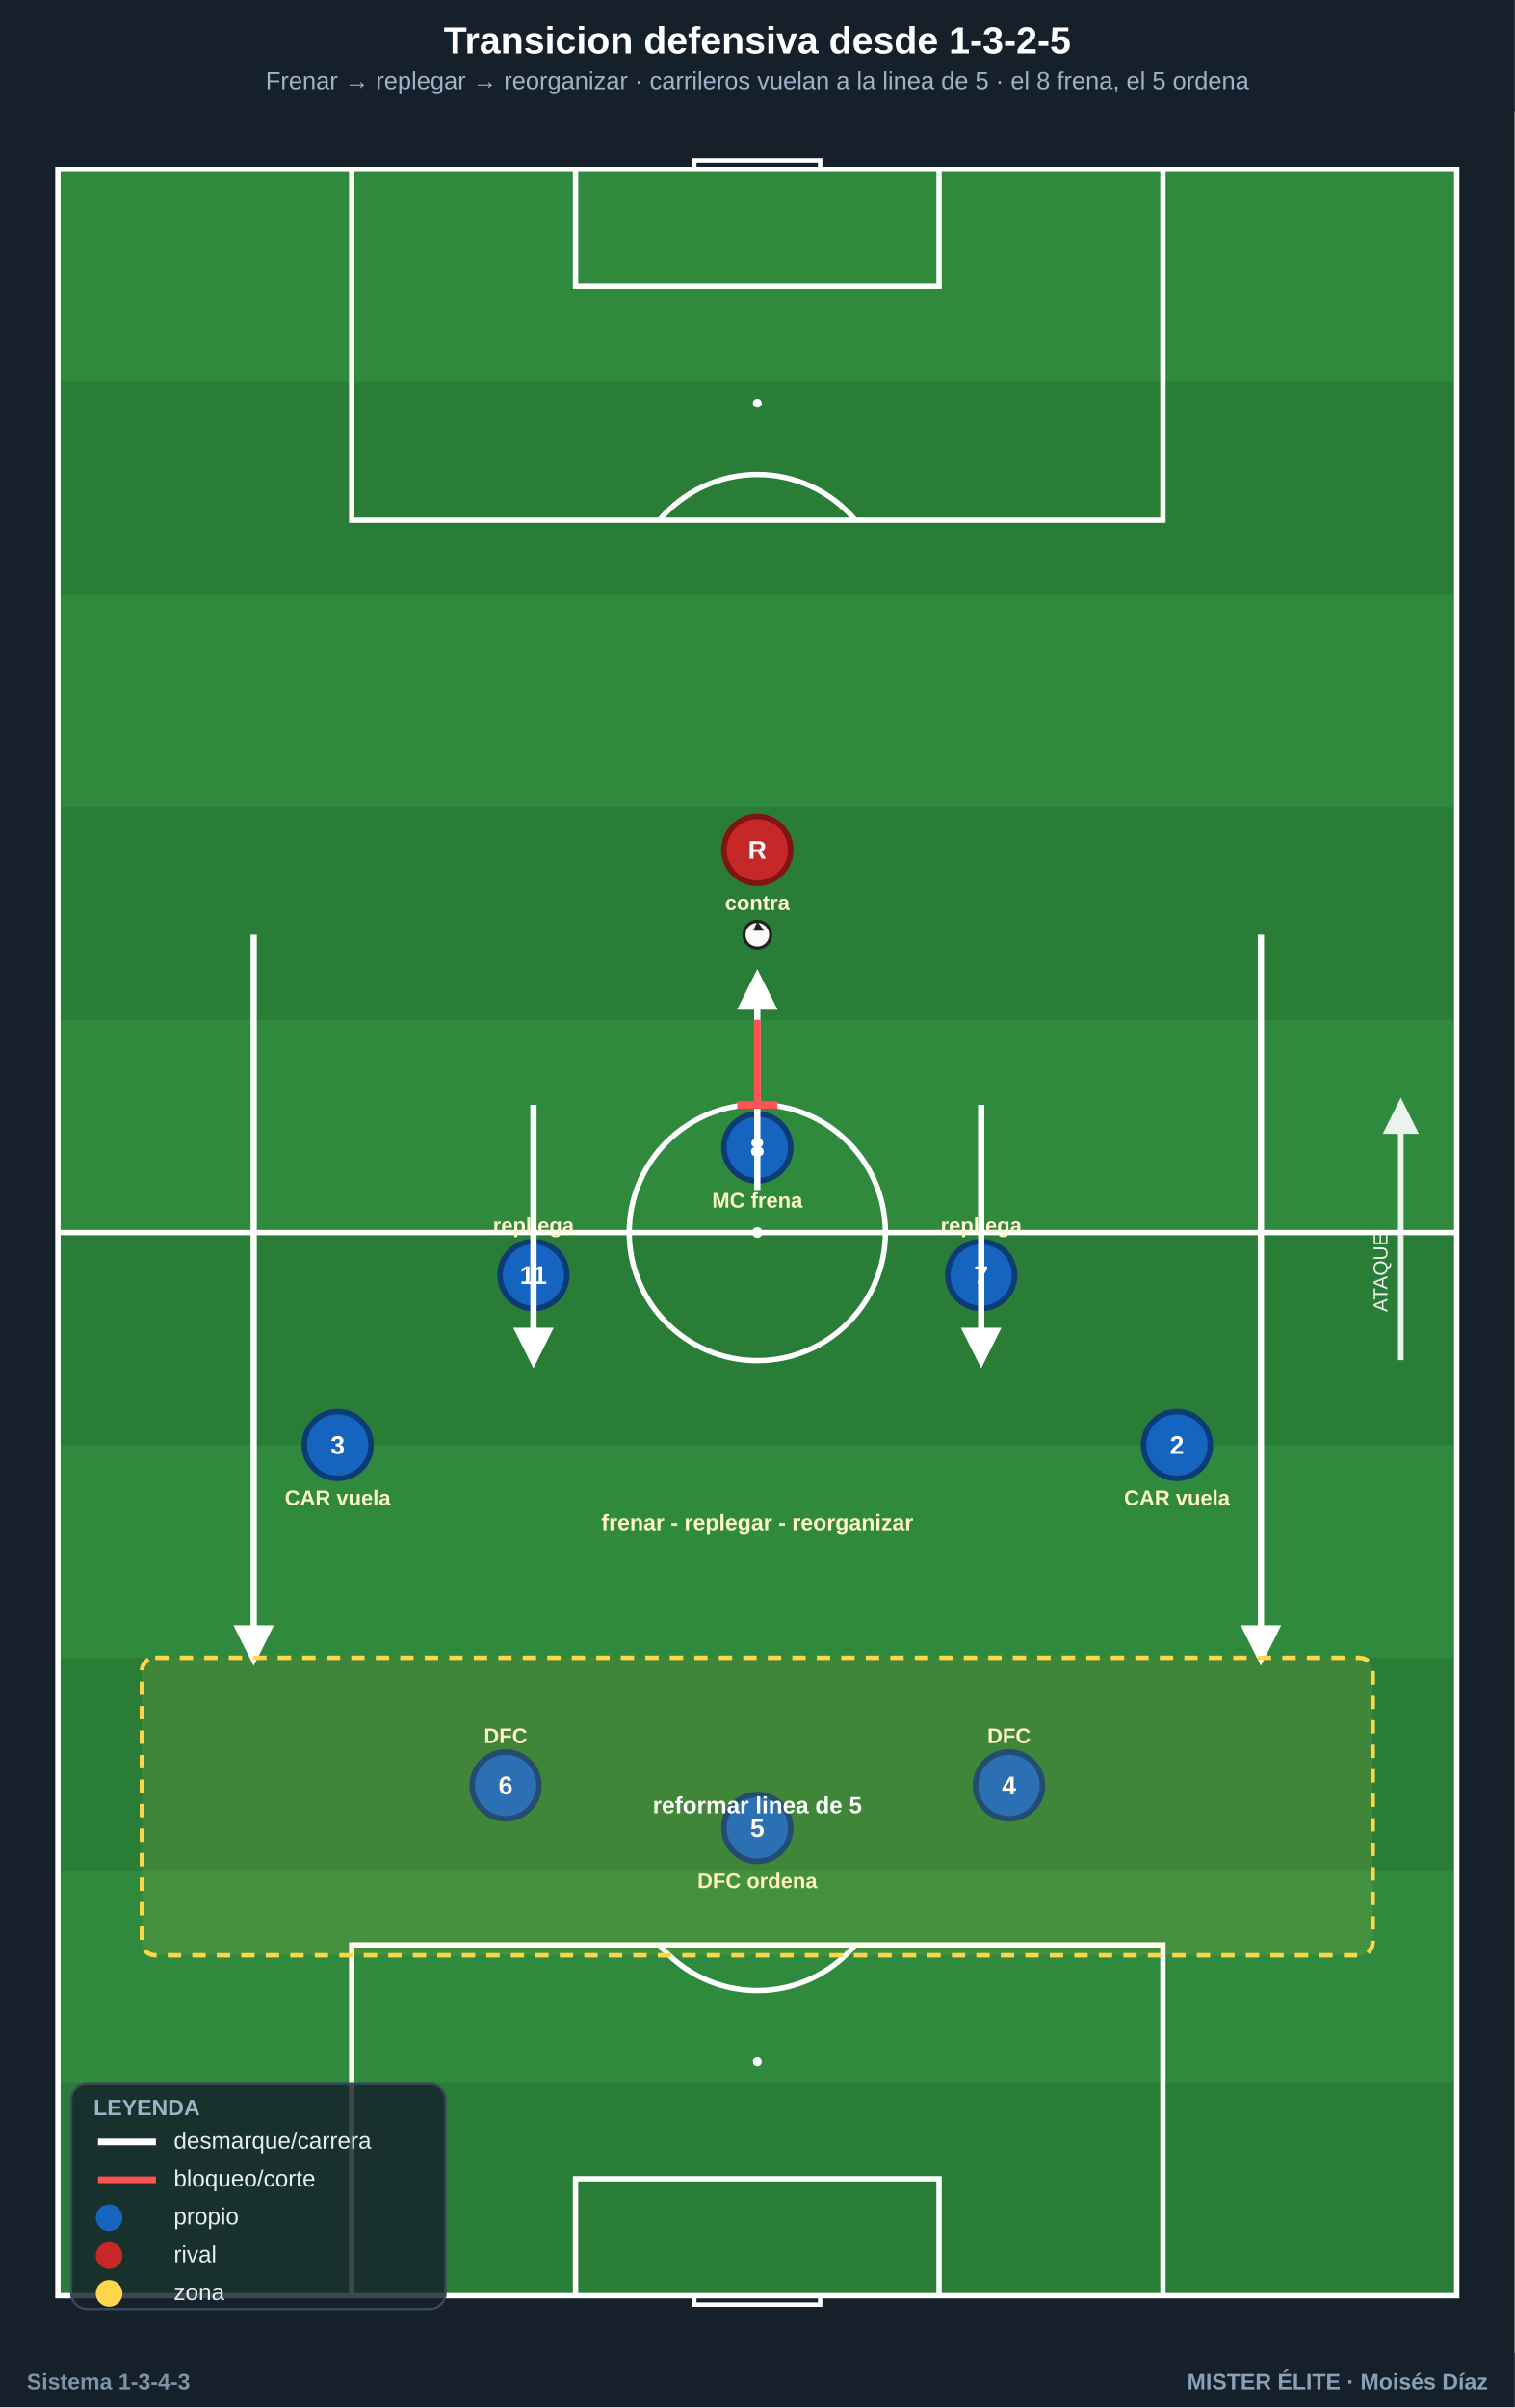
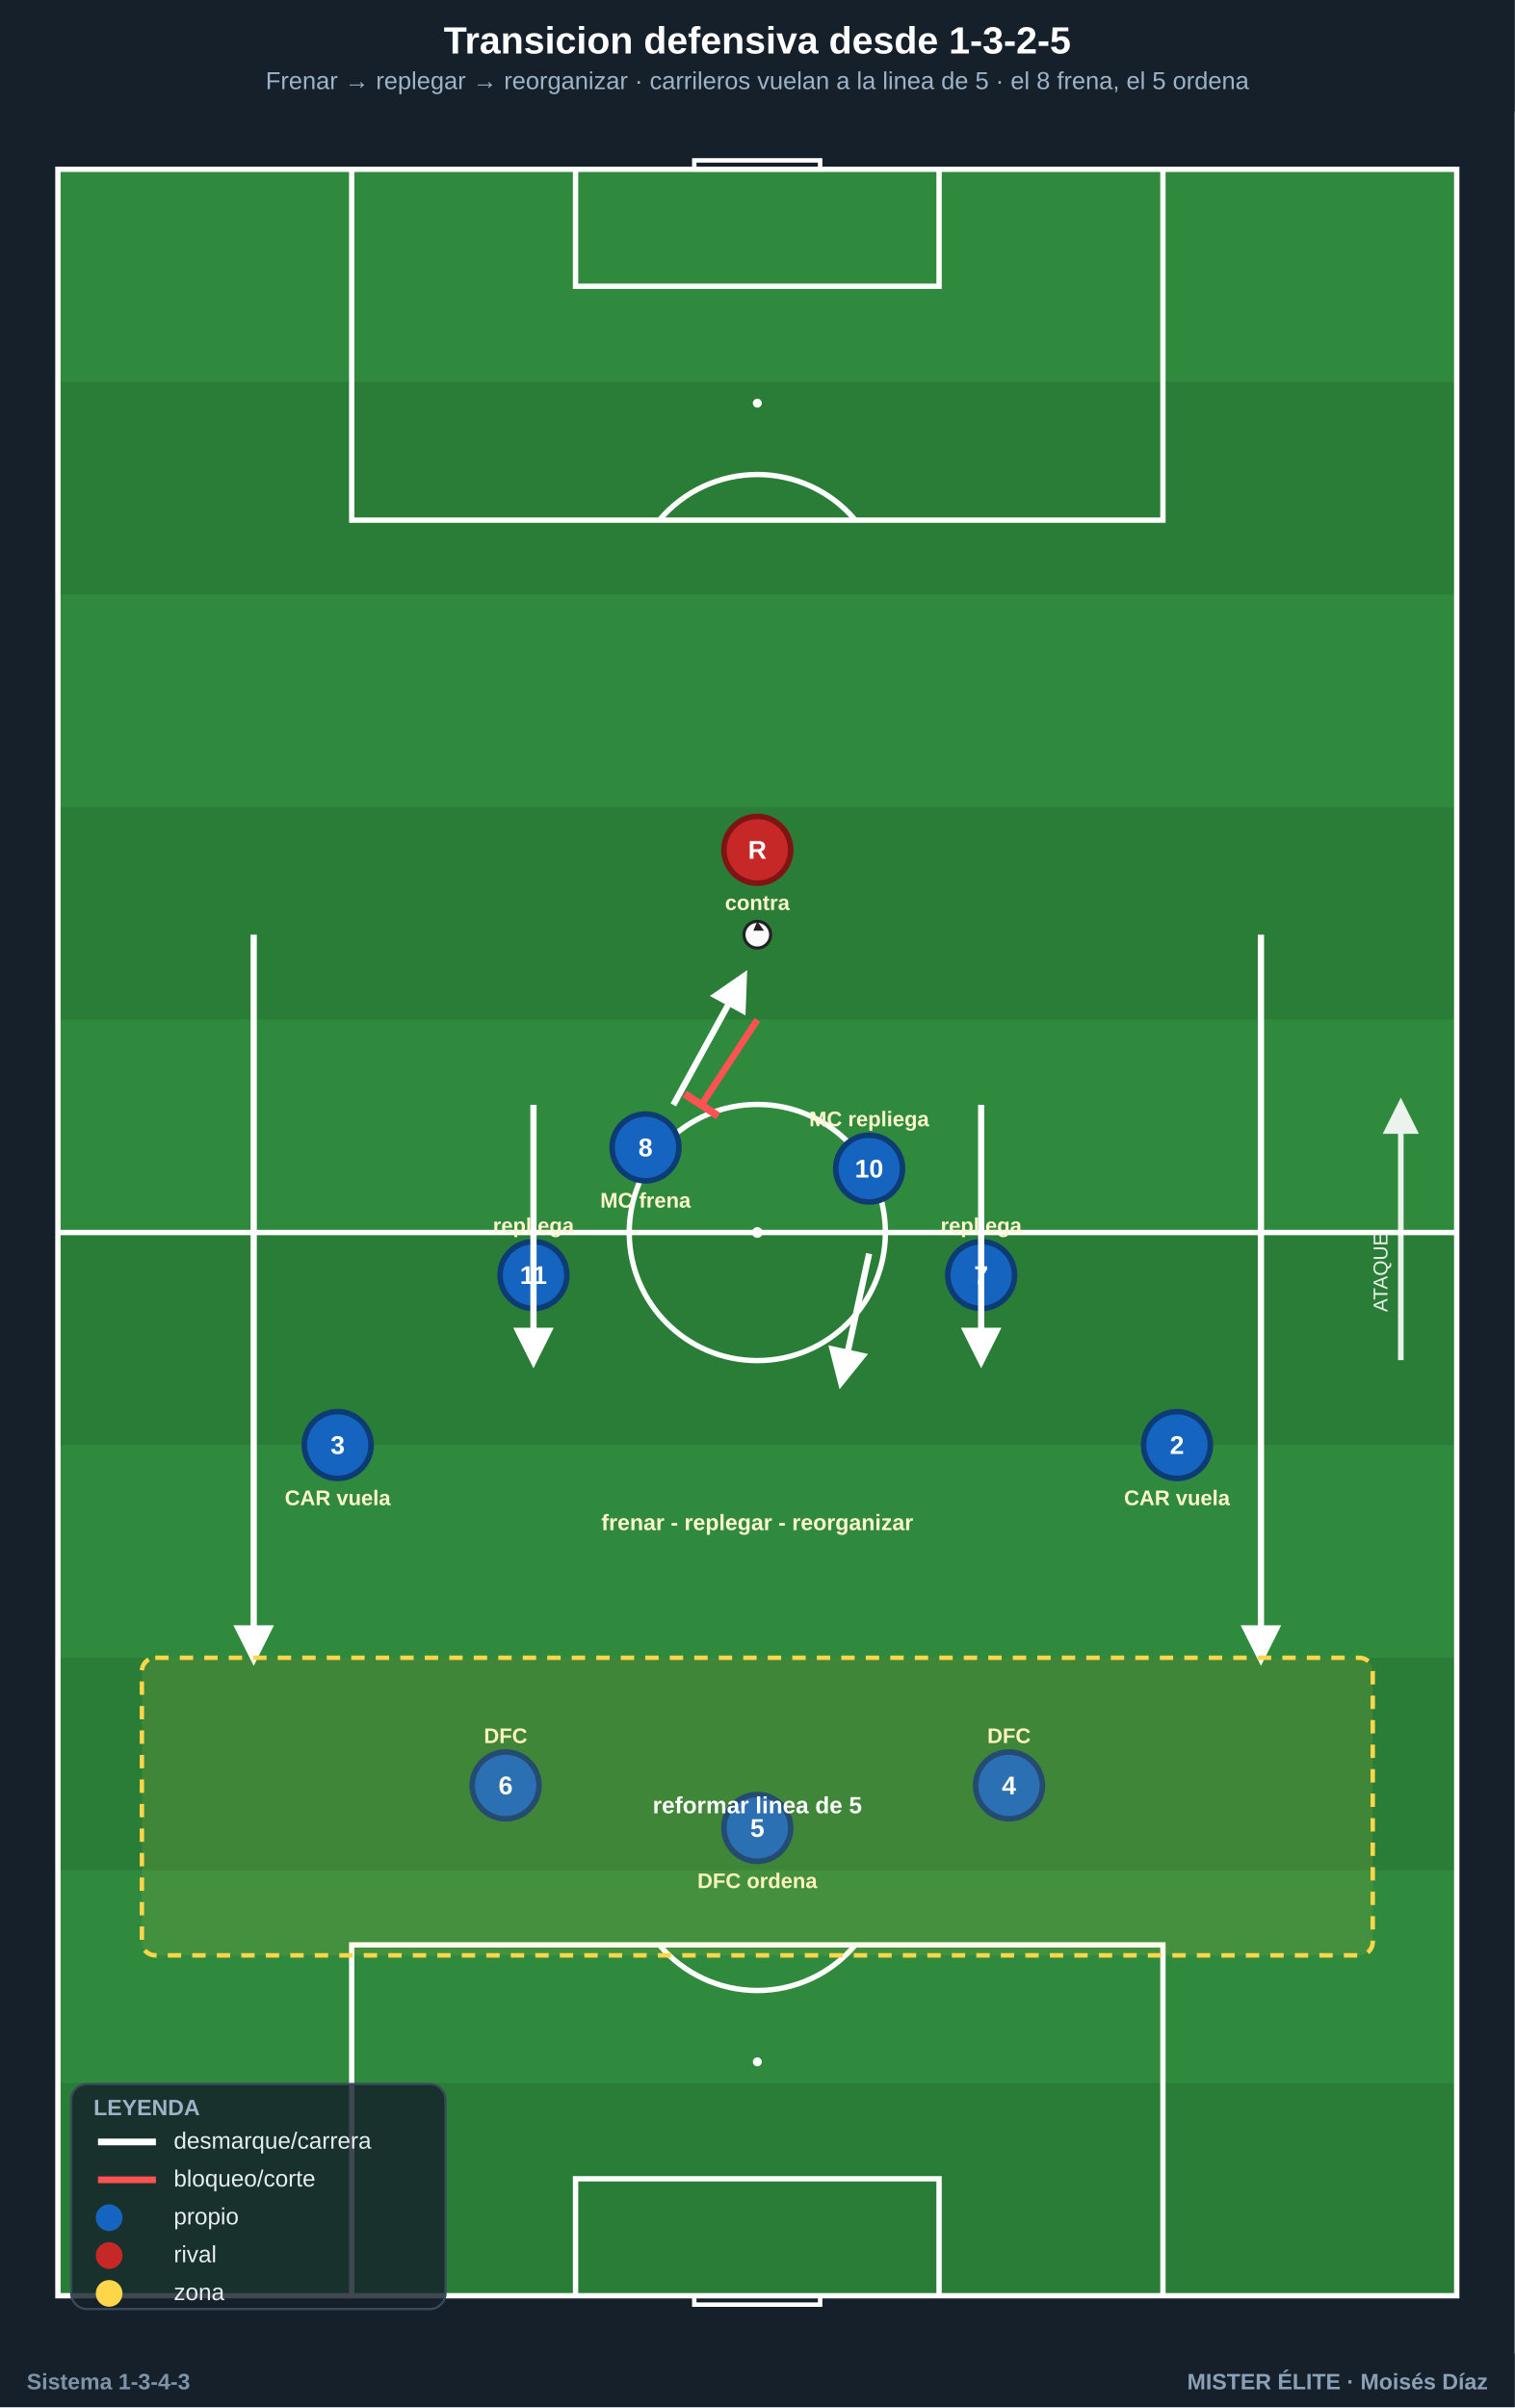
<svg xmlns="http://www.w3.org/2000/svg" viewBox="0 0 680 1081" width="680" height="1081" font-family="Segoe UI,Arial,sans-serif">
  <defs>
    <linearGradient id="sky" x1="0" y1="0" x2="0" y2="1">
      <stop offset="0" stop-color="#2f8a3e" />
      <stop offset="1" stop-color="#2b8139" />
    </linearGradient>
    <marker id="ah_pass" viewBox="0 0 10 10" refX="8" refY="5" markerWidth="6.5" markerHeight="6.5" orient="auto-start-reverse">
      <path d="M0,0 L10,5 L0,10 z" fill="#ffd54a" />
    </marker>
    <marker id="ah_run" viewBox="0 0 10 10" refX="8" refY="5" markerWidth="6.5" markerHeight="6.5" orient="auto-start-reverse">
      <path d="M0,0 L10,5 L0,10 z" fill="#ffffff" />
    </marker>
    <marker id="ah_drive" viewBox="0 0 10 10" refX="8" refY="5" markerWidth="6.5" markerHeight="6.5" orient="auto-start-reverse">
      <path d="M0,0 L10,5 L0,10 z" fill="#7ee0ff" />
    </marker>
    <marker id="ah_white" viewBox="0 0 10 10" refX="8" refY="5" markerWidth="6.5" markerHeight="6.5" orient="auto-start-reverse">
      <path d="M0,0 L10,5 L0,10 z" fill="#ffffff" />
    </marker>
  </defs>
  <rect x="0.0" y="0.0" width="680.0" height="1080.6" fill="#15202b" />
  <rect x="26.0" y="76.0" width="628.0" height="96.0" fill="#2f8a3e" />
  <rect x="26.0" y="171.5" width="628.0" height="96.0" fill="#2a7d36" />
  <rect x="26.0" y="266.9" width="628.0" height="96.0" fill="#2f8a3e" />
  <rect x="26.0" y="362.4" width="628.0" height="96.0" fill="#2a7d36" />
  <rect x="26.0" y="457.8" width="628.0" height="96.0" fill="#2f8a3e" />
  <rect x="26.0" y="553.3" width="628.0" height="96.0" fill="#2a7d36" />
  <rect x="26.0" y="648.7" width="628.0" height="96.0" fill="#2f8a3e" />
  <rect x="26.0" y="744.2" width="628.0" height="96.0" fill="#2a7d36" />
  <rect x="26.0" y="839.6" width="628.0" height="96.0" fill="#2f8a3e" />
  <rect x="26.0" y="935.1" width="628.0" height="96.0" fill="#2a7d36" />
  <rect x="26.0" y="76.0" width="628.0" height="954.6" fill="none" stroke="#ffffff" stroke-width="2.4" />
  <line x1="26.0" y1="553.3" x2="654.0" y2="553.3" stroke="#ffffff" stroke-width="2.4" opacity="1" />
  <circle cx="340.0" cy="553.3" r="57.5" fill="none" stroke="#ffffff" stroke-width="2.4" />
  <circle cx="340.0" cy="553.3" r="2.4" fill="#ffffff" />
  <path d="M157.9,76.0 L157.9,233.5 L522.1,233.5 L522.1,76.0" fill="none" stroke="#ffffff" stroke-width="2.4" />
  <path d="M258.4,76.0 L258.4,128.5 L421.6,128.5 L421.6,76.0" fill="none" stroke="#ffffff" stroke-width="2.4" />
  <circle cx="340.0" cy="181.0" r="2.0" fill="#ffffff" />
  <rect x="311.7" y="72.0" width="56.5" height="4" fill="none" stroke="#ffffff" stroke-width="2" />
  <path d="M296.0,233.5 A57.5,57.5 0 0 1 384.0,233.5" fill="none" stroke="#ffffff" stroke-width="2.4" />
  <path d="M157.9,1030.6 L157.9,873.1 L522.1,873.1 L522.1,1030.6" fill="none" stroke="#ffffff" stroke-width="2.4" />
  <path d="M258.4,1030.6 L258.4,978.1 L421.6,978.1 L421.6,1030.6" fill="none" stroke="#ffffff" stroke-width="2.4" />
  <circle cx="340.0" cy="925.6" r="2.0" fill="#ffffff" />
  <rect x="311.7" y="1030.6" width="56.5" height="4" fill="none" stroke="#ffffff" stroke-width="2" />
  <path d="M296.0,873.1 A57.5,57.5 0 0 0 384.0,873.1" fill="none" stroke="#ffffff" stroke-width="2.4" />
  <rect x="0.0" y="0.0" width="680.0" height="50.0" fill="#15202b" />
  <text x="340.0" y="24.0" font-family="Segoe UI,Arial,sans-serif" font-size="17" font-weight="800" fill="#ffffff" text-anchor="middle">Transicion defensiva desde 1-3-2-5</text>
  <text x="340.0" y="40.0" font-family="Segoe UI,Arial,sans-serif" font-size="11" font-weight="500" fill="#9fb3c8" text-anchor="middle">Frenar → replegar → reorganizar · carrileros vuelan a la linea de 5 · el 8 frena, el 5 ordena</text>
  <rect x="0.0" y="1056.6" width="680.0" height="24.0" fill="#15202b" />
  <text x="668.0" y="1072.6" font-family="Segoe UI,Arial,sans-serif" font-size="10" font-weight="700" fill="#8aa0b6" text-anchor="end">MISTER ÉLITE · Moisés Díaz</text>
  <text x="12.0" y="1072.6" font-family="Segoe UI,Arial,sans-serif" font-size="10" font-weight="600" fill="#7f93a8" text-anchor="start">Sistema 1-3-4-3</text>
  <g opacity="0.9">
    <line x1="628.9" y1="610.6" x2="628.9" y2="496.0" stroke="#ffffff" stroke-width="2.5" marker-end="url(#ah_white)" />
    <text x="622.9" y="553.3" font-family="Segoe UI,Arial" font-size="9" fill="#ffffff" text-anchor="end" transform="rotate(-90 622.9 553.3)">ATAQUE</text>
  </g>
  <circle cx="340.0" cy="419.6" r="6.0" fill="#fafafa" stroke="#222" stroke-width="1.4" />
  <path d="M340.0,413.6 l3.0,4.2 l-4.8,0 z" fill="#222" />
  <g>
    <circle cx="340.0" cy="381.5" r="15" fill="#c62828" stroke="#7f1414" stroke-width="2.5" />
    <text x="340.0" y="385.5" font-family="Segoe UI,Arial" font-size="11.5" font-weight="800" fill="#fff" text-anchor="middle">R</text>
  </g>
  <text x="340.0" y="408.5" font-family="Segoe UI,Arial,sans-serif" font-size="9.5" font-weight="600" fill="#fff5cc" text-anchor="middle">contra</text>
  <g>
-     <circle cx="340.0" cy="515.1" r="15" fill="#1565c0" stroke="#0d3c75" stroke-width="2.5" />
-     <text x="340.0" y="519.1" font-family="Segoe UI,Arial" font-size="11.5" font-weight="800" fill="#fff" text-anchor="middle">8</text>
+     <circle cx="289.8" cy="515.1" r="15" fill="#1565c0" stroke="#0d3c75" stroke-width="2.5" />
+     <text x="289.8" y="519.1" font-family="Segoe UI,Arial" font-size="11.5" font-weight="800" fill="#fff" text-anchor="middle">8</text>
  </g>
-   <text x="340.0" y="542.1" font-family="Segoe UI,Arial,sans-serif" font-size="9.5" font-weight="600" fill="#fff5cc" text-anchor="middle">MC frena</text>
-   <line x1="340.0" y1="534.2" x2="340.0" y2="438.7" stroke="#ffffff" stroke-width="2.8" marker-end="url(#ah_run)" />
-   <line x1="340.0" y1="457.8" x2="340.0" y2="496.0" stroke="#ff5252" stroke-width="3" opacity="1" />
-   <line x1="349.0" y1="496.0" x2="331.0" y2="496.0" stroke="#ff5252" stroke-width="3.4" opacity="1" />
+   <text x="289.8" y="542.1" font-family="Segoe UI,Arial,sans-serif" font-size="9.5" font-weight="600" fill="#fff5cc" text-anchor="middle">MC frena</text>
+   <g>
+     <circle cx="390.2" cy="524.6" r="15" fill="#1565c0" stroke="#0d3c75" stroke-width="2.5" />
+     <text x="390.2" y="528.6" font-family="Segoe UI,Arial" font-size="11.5" font-weight="800" fill="#fff" text-anchor="middle">10</text>
+   </g>
+   <text x="390.2" y="505.6" font-family="Segoe UI,Arial,sans-serif" font-size="9.5" font-weight="600" fill="#fff5cc" text-anchor="middle">MC repliega</text>
+   <line x1="302.3" y1="496.0" x2="333.7" y2="438.7" stroke="#ffffff" stroke-width="2.8" marker-end="url(#ah_run)" />
+   <line x1="340.0" y1="457.8" x2="314.9" y2="496.0" stroke="#ff5252" stroke-width="3" opacity="1" />
+   <line x1="322.4" y1="501.0" x2="307.4" y2="491.1" stroke="#ff5252" stroke-width="3.4" opacity="1" />
+   <line x1="390.2" y1="562.8" x2="377.7" y2="620.1" stroke="#ffffff" stroke-width="2.8" marker-end="url(#ah_run)" />
  <g>
    <circle cx="151.6" cy="648.7" r="15" fill="#1565c0" stroke="#0d3c75" stroke-width="2.5" />
    <text x="151.6" y="652.7" font-family="Segoe UI,Arial" font-size="11.5" font-weight="800" fill="#fff" text-anchor="middle">3</text>
  </g>
  <text x="151.6" y="675.7" font-family="Segoe UI,Arial,sans-serif" font-size="9.5" font-weight="600" fill="#fff5cc" text-anchor="middle">CAR vuela</text>
  <g>
    <circle cx="528.4" cy="648.7" r="15" fill="#1565c0" stroke="#0d3c75" stroke-width="2.5" />
    <text x="528.4" y="652.7" font-family="Segoe UI,Arial" font-size="11.5" font-weight="800" fill="#fff" text-anchor="middle">2</text>
  </g>
  <text x="528.4" y="675.7" font-family="Segoe UI,Arial,sans-serif" font-size="9.5" font-weight="600" fill="#fff5cc" text-anchor="middle">CAR vuela</text>
  <line x1="113.9" y1="419.6" x2="113.9" y2="744.2" stroke="#ffffff" stroke-width="2.8" marker-end="url(#ah_run)" />
  <line x1="566.1" y1="419.6" x2="566.1" y2="744.2" stroke="#ffffff" stroke-width="2.8" marker-end="url(#ah_run)" />
  <g>
    <circle cx="239.5" cy="572.4" r="15" fill="#1565c0" stroke="#0d3c75" stroke-width="2.5" />
    <text x="239.5" y="576.4" font-family="Segoe UI,Arial" font-size="11.5" font-weight="800" fill="#fff" text-anchor="middle">11</text>
  </g>
  <text x="239.5" y="553.4" font-family="Segoe UI,Arial,sans-serif" font-size="9.5" font-weight="600" fill="#fff5cc" text-anchor="middle">repliega</text>
  <g>
    <circle cx="440.5" cy="572.4" r="15" fill="#1565c0" stroke="#0d3c75" stroke-width="2.5" />
    <text x="440.5" y="576.4" font-family="Segoe UI,Arial" font-size="11.5" font-weight="800" fill="#fff" text-anchor="middle">7</text>
  </g>
  <text x="440.5" y="553.4" font-family="Segoe UI,Arial,sans-serif" font-size="9.5" font-weight="600" fill="#fff5cc" text-anchor="middle">repliega</text>
  <line x1="239.5" y1="496.0" x2="239.5" y2="610.6" stroke="#ffffff" stroke-width="2.8" marker-end="url(#ah_run)" />
  <line x1="440.5" y1="496.0" x2="440.5" y2="610.6" stroke="#ffffff" stroke-width="2.8" marker-end="url(#ah_run)" />
  <g>
    <circle cx="227.0" cy="801.5" r="15" fill="#1565c0" stroke="#0d3c75" stroke-width="2.5" />
    <text x="227.0" y="805.5" font-family="Segoe UI,Arial" font-size="11.5" font-weight="800" fill="#fff" text-anchor="middle">6</text>
  </g>
  <text x="227.0" y="782.5" font-family="Segoe UI,Arial,sans-serif" font-size="9.5" font-weight="600" fill="#fff5cc" text-anchor="middle">DFC</text>
  <g>
    <circle cx="340.0" cy="820.6" r="15" fill="#1565c0" stroke="#0d3c75" stroke-width="2.5" />
    <text x="340.0" y="824.6" font-family="Segoe UI,Arial" font-size="11.5" font-weight="800" fill="#fff" text-anchor="middle">5</text>
  </g>
  <text x="340.0" y="847.6" font-family="Segoe UI,Arial,sans-serif" font-size="9.5" font-weight="600" fill="#fff5cc" text-anchor="middle">DFC ordena</text>
  <g>
    <circle cx="453.0" cy="801.5" r="15" fill="#1565c0" stroke="#0d3c75" stroke-width="2.5" />
    <text x="453.0" y="805.5" font-family="Segoe UI,Arial" font-size="11.5" font-weight="800" fill="#fff" text-anchor="middle">4</text>
  </g>
  <text x="453.0" y="782.5" font-family="Segoe UI,Arial,sans-serif" font-size="9.5" font-weight="600" fill="#fff5cc" text-anchor="middle">DFC</text>
  <rect x="63.7" y="744.2" width="552.6" height="133.6" rx="6" fill="#ffd54a" fill-opacity="0.1" stroke="#ffd54a" stroke-width="2" stroke-dasharray="6 5" />
  <text x="340.0" y="814.0" font-family="Segoe UI,Arial,sans-serif" font-size="10.5" font-weight="700" fill="#fff" text-anchor="middle">reformar linea de 5</text>
  <text x="340.0" y="686.9" font-family="Segoe UI,Arial,sans-serif" font-size="10" font-weight="600" fill="#fff5cc" text-anchor="middle">frenar - replegar - reorganizar</text>
  <g>
    <rect x="32" y="935.56" width="168" height="101" rx="7" fill="#15202b" fill-opacity="0.82" stroke="#3a4a5a" stroke-width="1" />
    <text x="42" y="949.56" font-family="Segoe UI,Arial" font-size="10" font-weight="800" fill="#9fb3c8">LEYENDA</text>
    <line x1="44" y1="961.56" x2="70" y2="961.56" stroke="#ffffff" stroke-width="3" />
    <text x="78" y="964.56" font-family="Segoe UI,Arial" font-size="10.5" fill="#e6edf3">desmarque/carrera</text>
    <line x1="44" y1="978.56" x2="70" y2="978.56" stroke="#ff5252" stroke-width="3" />
    <text x="78" y="981.56" font-family="Segoe UI,Arial" font-size="10.5" fill="#e6edf3">bloqueo/corte</text>
    <circle cx="49" cy="995.56" r="6" fill="#1565c0" />
    <text x="78" y="998.56" font-family="Segoe UI,Arial" font-size="10.5" fill="#e6edf3">propio</text>
    <circle cx="49" cy="1012.56" r="6" fill="#c62828" />
    <text x="78" y="1015.56" font-family="Segoe UI,Arial" font-size="10.5" fill="#e6edf3">rival</text>
    <circle cx="49" cy="1029.56" r="6" fill="#ffd54a" />
    <text x="78" y="1032.56" font-family="Segoe UI,Arial" font-size="10.5" fill="#e6edf3">zona</text>
  </g>
</svg>
